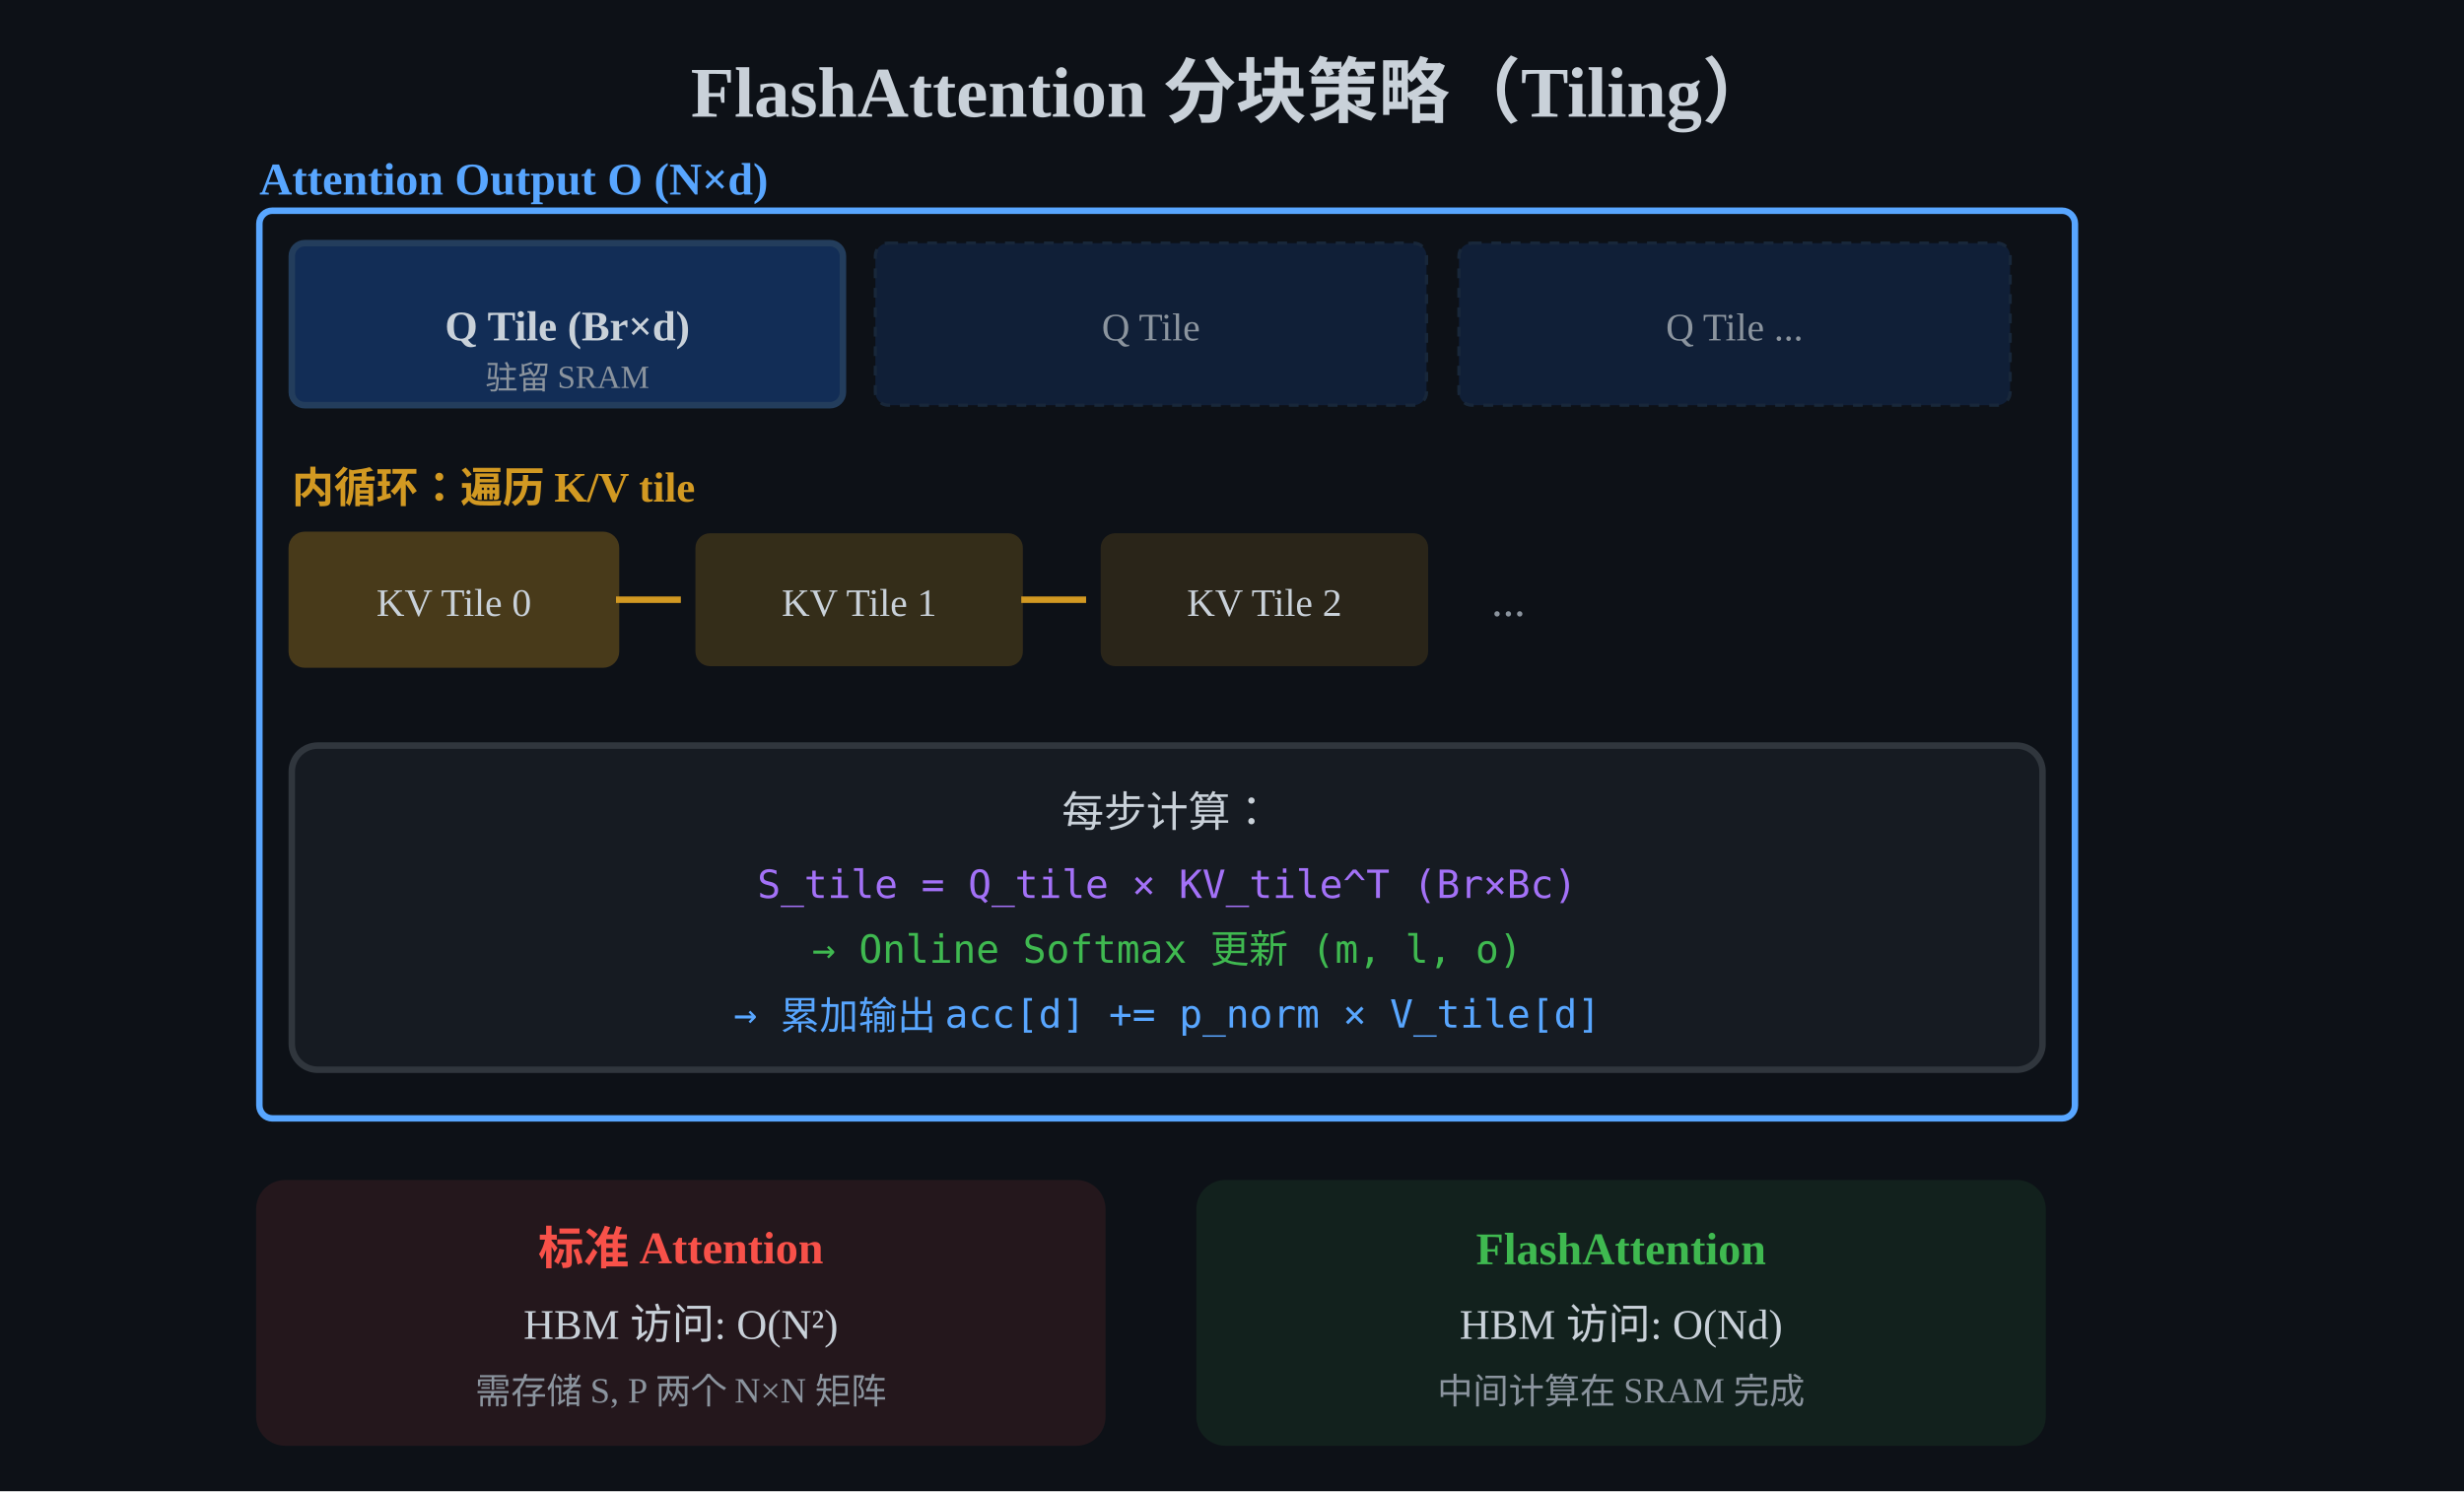
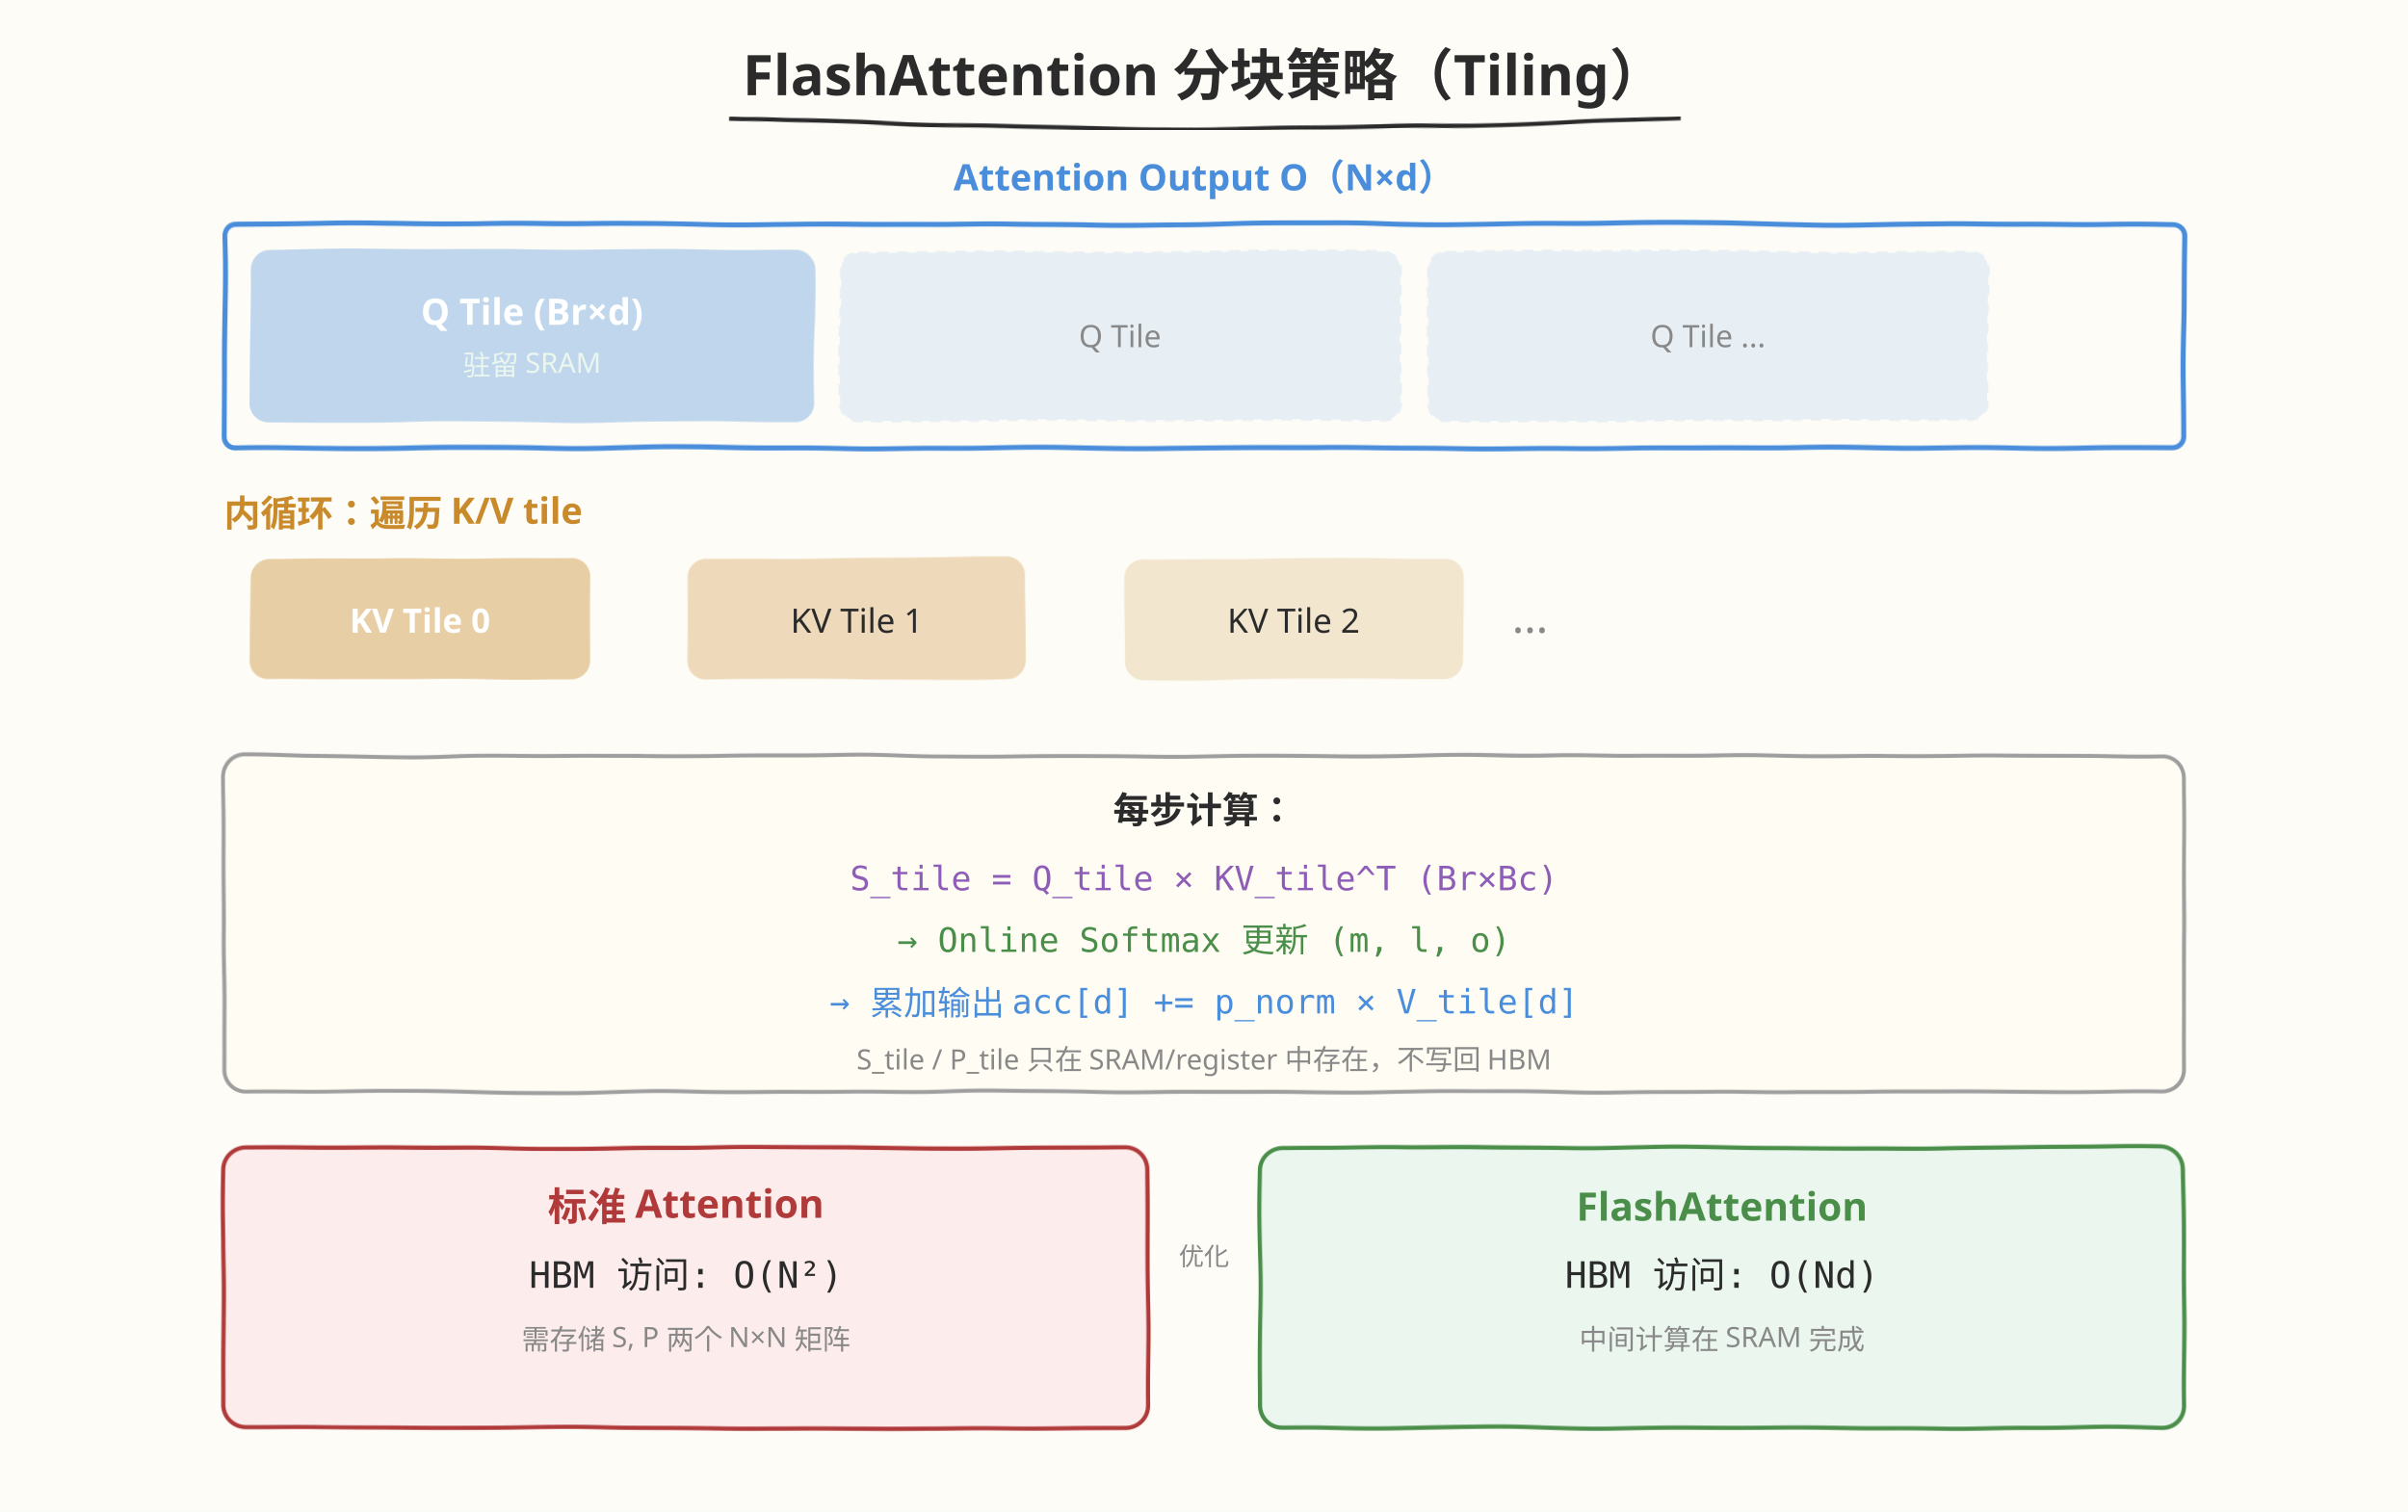
- <svg xmlns="http://www.w3.org/2000/svg" width="760" height="460" viewBox="0 0 760 460">
-   <rect width="760" height="460" fill="#0d1117" />
-   <text x="380" y="36" text-anchor="middle" font-size="22" font-weight="bold" fill="#c9d1d9">FlashAttention 分块策略（Tiling）</text>
-   <g transform="translate(80, 65)">
-     <text x="0" y="-5" font-size="14" fill="#58a6ff" font-weight="bold">Attention Output O (N×d)</text>
-     <rect x="0" y="0" width="560" height="280" fill="none" stroke="#58a6ff" stroke-width="2" rx="4" />
-     <rect x="10" y="10" width="170" height="50" rx="4" fill="#1f6feb" opacity="0.3" stroke="#58a6ff" stroke-width="2" />
-     <text x="95" y="40" text-anchor="middle" font-size="13" fill="#c9d1d9" font-weight="bold">Q Tile (Br×d)</text>
-     <text x="95" y="55" text-anchor="middle" font-size="10" fill="#8b949e">驻留 SRAM</text>
-     <rect x="190" y="10" width="170" height="50" rx="4" fill="#1f6feb" opacity="0.15" stroke="#58a6ff" stroke-width="1" stroke-dasharray="3" />
-     <text x="275" y="40" text-anchor="middle" font-size="12" fill="#8b949e">Q Tile</text>
-     <rect x="370" y="10" width="170" height="50" rx="4" fill="#1f6feb" opacity="0.15" stroke="#58a6ff" stroke-width="1" stroke-dasharray="3" />
-     <text x="455" y="40" text-anchor="middle" font-size="12" fill="#8b949e">Q Tile ...</text>
-     <text x="10" y="90" font-size="13" fill="#d29922" font-weight="bold">内循环：遍历 K/V tile</text>
-     <rect x="10" y="100" width="100" height="40" rx="4" fill="#d29922" opacity="0.3" stroke="#d29922" stroke-width="2" />
-     <text x="60" y="125" text-anchor="middle" font-size="12" fill="#c9d1d9">KV Tile 0</text>
-     <line x1="110" y1="120" x2="130" y2="120" stroke="#d29922" stroke-width="2" marker-end="url(#arrKV)" />
-     <rect x="135" y="100" width="100" height="40" rx="4" fill="#d29922" opacity="0.2" stroke="#d29922" />
-     <text x="185" y="125" text-anchor="middle" font-size="12" fill="#c9d1d9">KV Tile 1</text>
-     <line x1="235" y1="120" x2="255" y2="120" stroke="#d29922" stroke-width="2" marker-end="url(#arrKV)" />
-     <rect x="260" y="100" width="100" height="40" rx="4" fill="#d29922" opacity="0.15" stroke="#d29922" />
-     <text x="310" y="125" text-anchor="middle" font-size="12" fill="#c9d1d9">KV Tile 2</text>
-     <text x="380" y="125" font-size="14" fill="#8b949e">...</text>
-     <rect x="10" y="165" width="540" height="100" rx="8" fill="#161b22" stroke="#30363d" stroke-width="2" />
-     <text x="280" y="190" text-anchor="middle" font-size="13" fill="#c9d1d9">每步计算：</text>
-     <text x="280" y="212" text-anchor="middle" font-size="12" fill="#a371f7" font-family="monospace">S_tile = Q_tile × KV_tile^T  (Br×Bc)</text>
-     <text x="280" y="232" text-anchor="middle" font-size="12" fill="#3fb950" font-family="monospace">→ Online Softmax 更新 (m, l, o)</text>
-     <text x="280" y="252" text-anchor="middle" font-size="12" fill="#58a6ff" font-family="monospace">→ 累加输出 acc[d] += p_norm × V_tile[d]</text>
+ <svg xmlns="http://www.w3.org/2000/svg" width="860" height="540" viewBox="0 0 860 540" font-family="'Comic Sans MS','Marker Felt','Segoe UI',cursive">
+   <defs>
+     <filter id="sk" x="-3%" y="-3%" width="106%" height="106%">
+       <feTurbulence type="fractalNoise" baseFrequency="0.018" numOctaves="2" seed="22" result="n" />
+       <feDisplacementMap in="SourceGraphic" in2="n" scale="1.8" />
+     </filter>
+     <marker id="ar" markerWidth="8" markerHeight="8" refX="6" refY="4" orient="auto">
+       <path d="M0,0 L8,4 L0,8 z" fill="#3a3a3a" />
+     </marker>
+     <marker id="arO" markerWidth="8" markerHeight="8" refX="6" refY="4" orient="auto">
+       <path d="M0,0 L8,4 L0,8 z" fill="#c98a2b" />
+     </marker>
+   </defs>
+   <rect width="860" height="540" fill="#fdfcf7" />
+   <text x="430" y="34" text-anchor="middle" font-size="20" font-weight="bold" fill="#2b2b2b">FlashAttention 分块策略（Tiling）</text>
+   <path d="M 260 42 Q 430 50 600 42" stroke="#2b2b2b" stroke-width="1.5" fill="none" filter="url(#sk)" />
+   <text x="430" y="68" text-anchor="middle" font-size="13" font-weight="bold" fill="#4a8edb">Attention Output O（N×d）</text>
+   <g filter="url(#sk)">
+     <rect x="80" y="80" width="700" height="80" fill="none" stroke="#4a8edb" stroke-width="1.8" rx="4" />
  </g>
-   <g transform="translate(80, 365)">
-     <rect x="0" y="0" width="260" height="80" rx="8" fill="#f85149" opacity="0.1" stroke="#f85149" stroke-width="2" />
-     <text x="130" y="25" text-anchor="middle" font-size="14" fill="#f85149" font-weight="bold">标准 Attention</text>
-     <text x="130" y="48" text-anchor="middle" font-size="13" fill="#c9d1d9">HBM 访问: O(N²)</text>
-     <text x="130" y="68" text-anchor="middle" font-size="11" fill="#8b949e">需存储 S, P 两个 N×N 矩阵</text>
-     <rect x="290" y="0" width="260" height="80" rx="8" fill="#3fb950" opacity="0.1" stroke="#3fb950" stroke-width="2" />
-     <text x="420" y="25" text-anchor="middle" font-size="14" fill="#3fb950" font-weight="bold">FlashAttention</text>
-     <text x="420" y="48" text-anchor="middle" font-size="13" fill="#c9d1d9">HBM 访问: O(Nd)</text>
-     <text x="420" y="68" text-anchor="middle" font-size="11" fill="#8b949e">中间计算在 SRAM 完成</text>
+   <g filter="url(#sk)">
+     <rect x="90" y="90" width="200" height="60" rx="6" fill="#4a8edb" opacity="0.35" stroke="#4a8edb" stroke-width="1.8" />
  </g>
+   <text x="190" y="116" text-anchor="middle" font-size="13" fill="#fff" font-weight="bold">Q Tile (Br×d)</text>
+   <text x="190" y="134" text-anchor="middle" font-size="10" fill="#eaf6ee">驻留 SRAM</text>
+   <g filter="url(#sk)">
+     <rect x="300" y="90" width="200" height="60" rx="6" fill="#4a8edb" opacity="0.12" stroke="#4a8edb" stroke-width="1" stroke-dasharray="4 3" />
+   </g>
+   <text x="400" y="124" text-anchor="middle" font-size="11" fill="#888">Q Tile</text>
+   <g filter="url(#sk)">
+     <rect x="510" y="90" width="200" height="60" rx="6" fill="#4a8edb" opacity="0.12" stroke="#4a8edb" stroke-width="1" stroke-dasharray="4 3" />
+   </g>
+   <text x="610" y="124" text-anchor="middle" font-size="11" fill="#888">Q Tile ...</text>
+   <text x="80" y="188" font-size="13" font-weight="bold" fill="#c98a2b">内循环：遍历 K/V tile</text>
+   <g filter="url(#sk)">
+     <rect x="90" y="200" width="120" height="42" rx="6" fill="#c98a2b" opacity="0.4" stroke="#c98a2b" stroke-width="1.6" />
+   </g>
+   <text x="150" y="226" text-anchor="middle" font-size="12" fill="#fff" font-weight="bold">KV Tile 0</text>
+   <path d="M 212 221 L 240 221" stroke="#c98a2b" stroke-width="1.6" fill="none" marker-end="url(#arO)" filter="url(#sk)" />
+   <g filter="url(#sk)">
+     <rect x="246" y="200" width="120" height="42" rx="6" fill="#c98a2b" opacity="0.3" stroke="#c98a2b" stroke-width="1.3" />
+   </g>
+   <text x="306" y="226" text-anchor="middle" font-size="12" fill="#2b2b2b">KV Tile 1</text>
+   <path d="M 368 221 L 396 221" stroke="#c98a2b" stroke-width="1.6" fill="none" marker-end="url(#arO)" filter="url(#sk)" />
+   <g filter="url(#sk)">
+     <rect x="402" y="200" width="120" height="42" rx="6" fill="#c98a2b" opacity="0.2" stroke="#c98a2b" stroke-width="1.2" />
+   </g>
+   <text x="462" y="226" text-anchor="middle" font-size="12" fill="#2b2b2b">KV Tile 2</text>
+   <text x="540" y="226" font-size="16" fill="#888">...</text>
+   <g filter="url(#sk)">
+     <rect x="80" y="270" width="700" height="120" rx="8" fill="#fffdf3" stroke="#9e9e9e" stroke-width="1.4" />
+   </g>
+   <text x="430" y="294" text-anchor="middle" font-size="13" fill="#2b2b2b" font-weight="bold">每步计算：</text>
+   <text x="430" y="318" text-anchor="middle" font-size="12" fill="#8e5db8" font-family="monospace">S_tile = Q_tile × KV_tile^T  (Br×Bc)</text>
+   <text x="430" y="340" text-anchor="middle" font-size="12" fill="#4a8e4a" font-family="monospace">→ Online Softmax 更新 (m, l, o)</text>
+   <text x="430" y="362" text-anchor="middle" font-size="12" fill="#4a8edb" font-family="monospace">→ 累加输出 acc[d] += p_norm × V_tile[d]</text>
+   <text x="430" y="382" text-anchor="middle" font-size="10" fill="#888">S_tile / P_tile 只在 SRAM/register 中存在，不写回 HBM</text>
+   <g filter="url(#sk)">
+     <rect x="80" y="410" width="330" height="100" rx="8" fill="#fdecec" stroke="#b03a3a" stroke-width="1.5" />
+   </g>
+   <text x="245" y="436" text-anchor="middle" font-size="14" fill="#b03a3a" font-weight="bold">标准 Attention</text>
+   <text x="245" y="460" text-anchor="middle" font-size="13" fill="#2b2b2b" font-family="monospace">HBM 访问: O(N²)</text>
+   <text x="245" y="482" text-anchor="middle" font-size="10" fill="#888">需存储 S, P 两个 N×N 矩阵</text>
+   <g filter="url(#sk)">
+     <rect x="450" y="410" width="330" height="100" rx="8" fill="#eaf6ee" stroke="#4a8e4a" stroke-width="1.5" />
+   </g>
+   <text x="615" y="436" text-anchor="middle" font-size="14" fill="#4a8e4a" font-weight="bold">FlashAttention</text>
+   <text x="615" y="460" text-anchor="middle" font-size="13" fill="#2b2b2b" font-family="monospace">HBM 访问: O(Nd)</text>
+   <text x="615" y="482" text-anchor="middle" font-size="10" fill="#888">中间计算在 SRAM 完成</text>
+   <path d="M 410 460 L 450 460" stroke="#3a3a3a" stroke-width="1.6" fill="none" marker-end="url(#ar)" filter="url(#sk)" />
+   <text x="430" y="452" text-anchor="middle" font-size="9" fill="#888">优化</text>
</svg>
